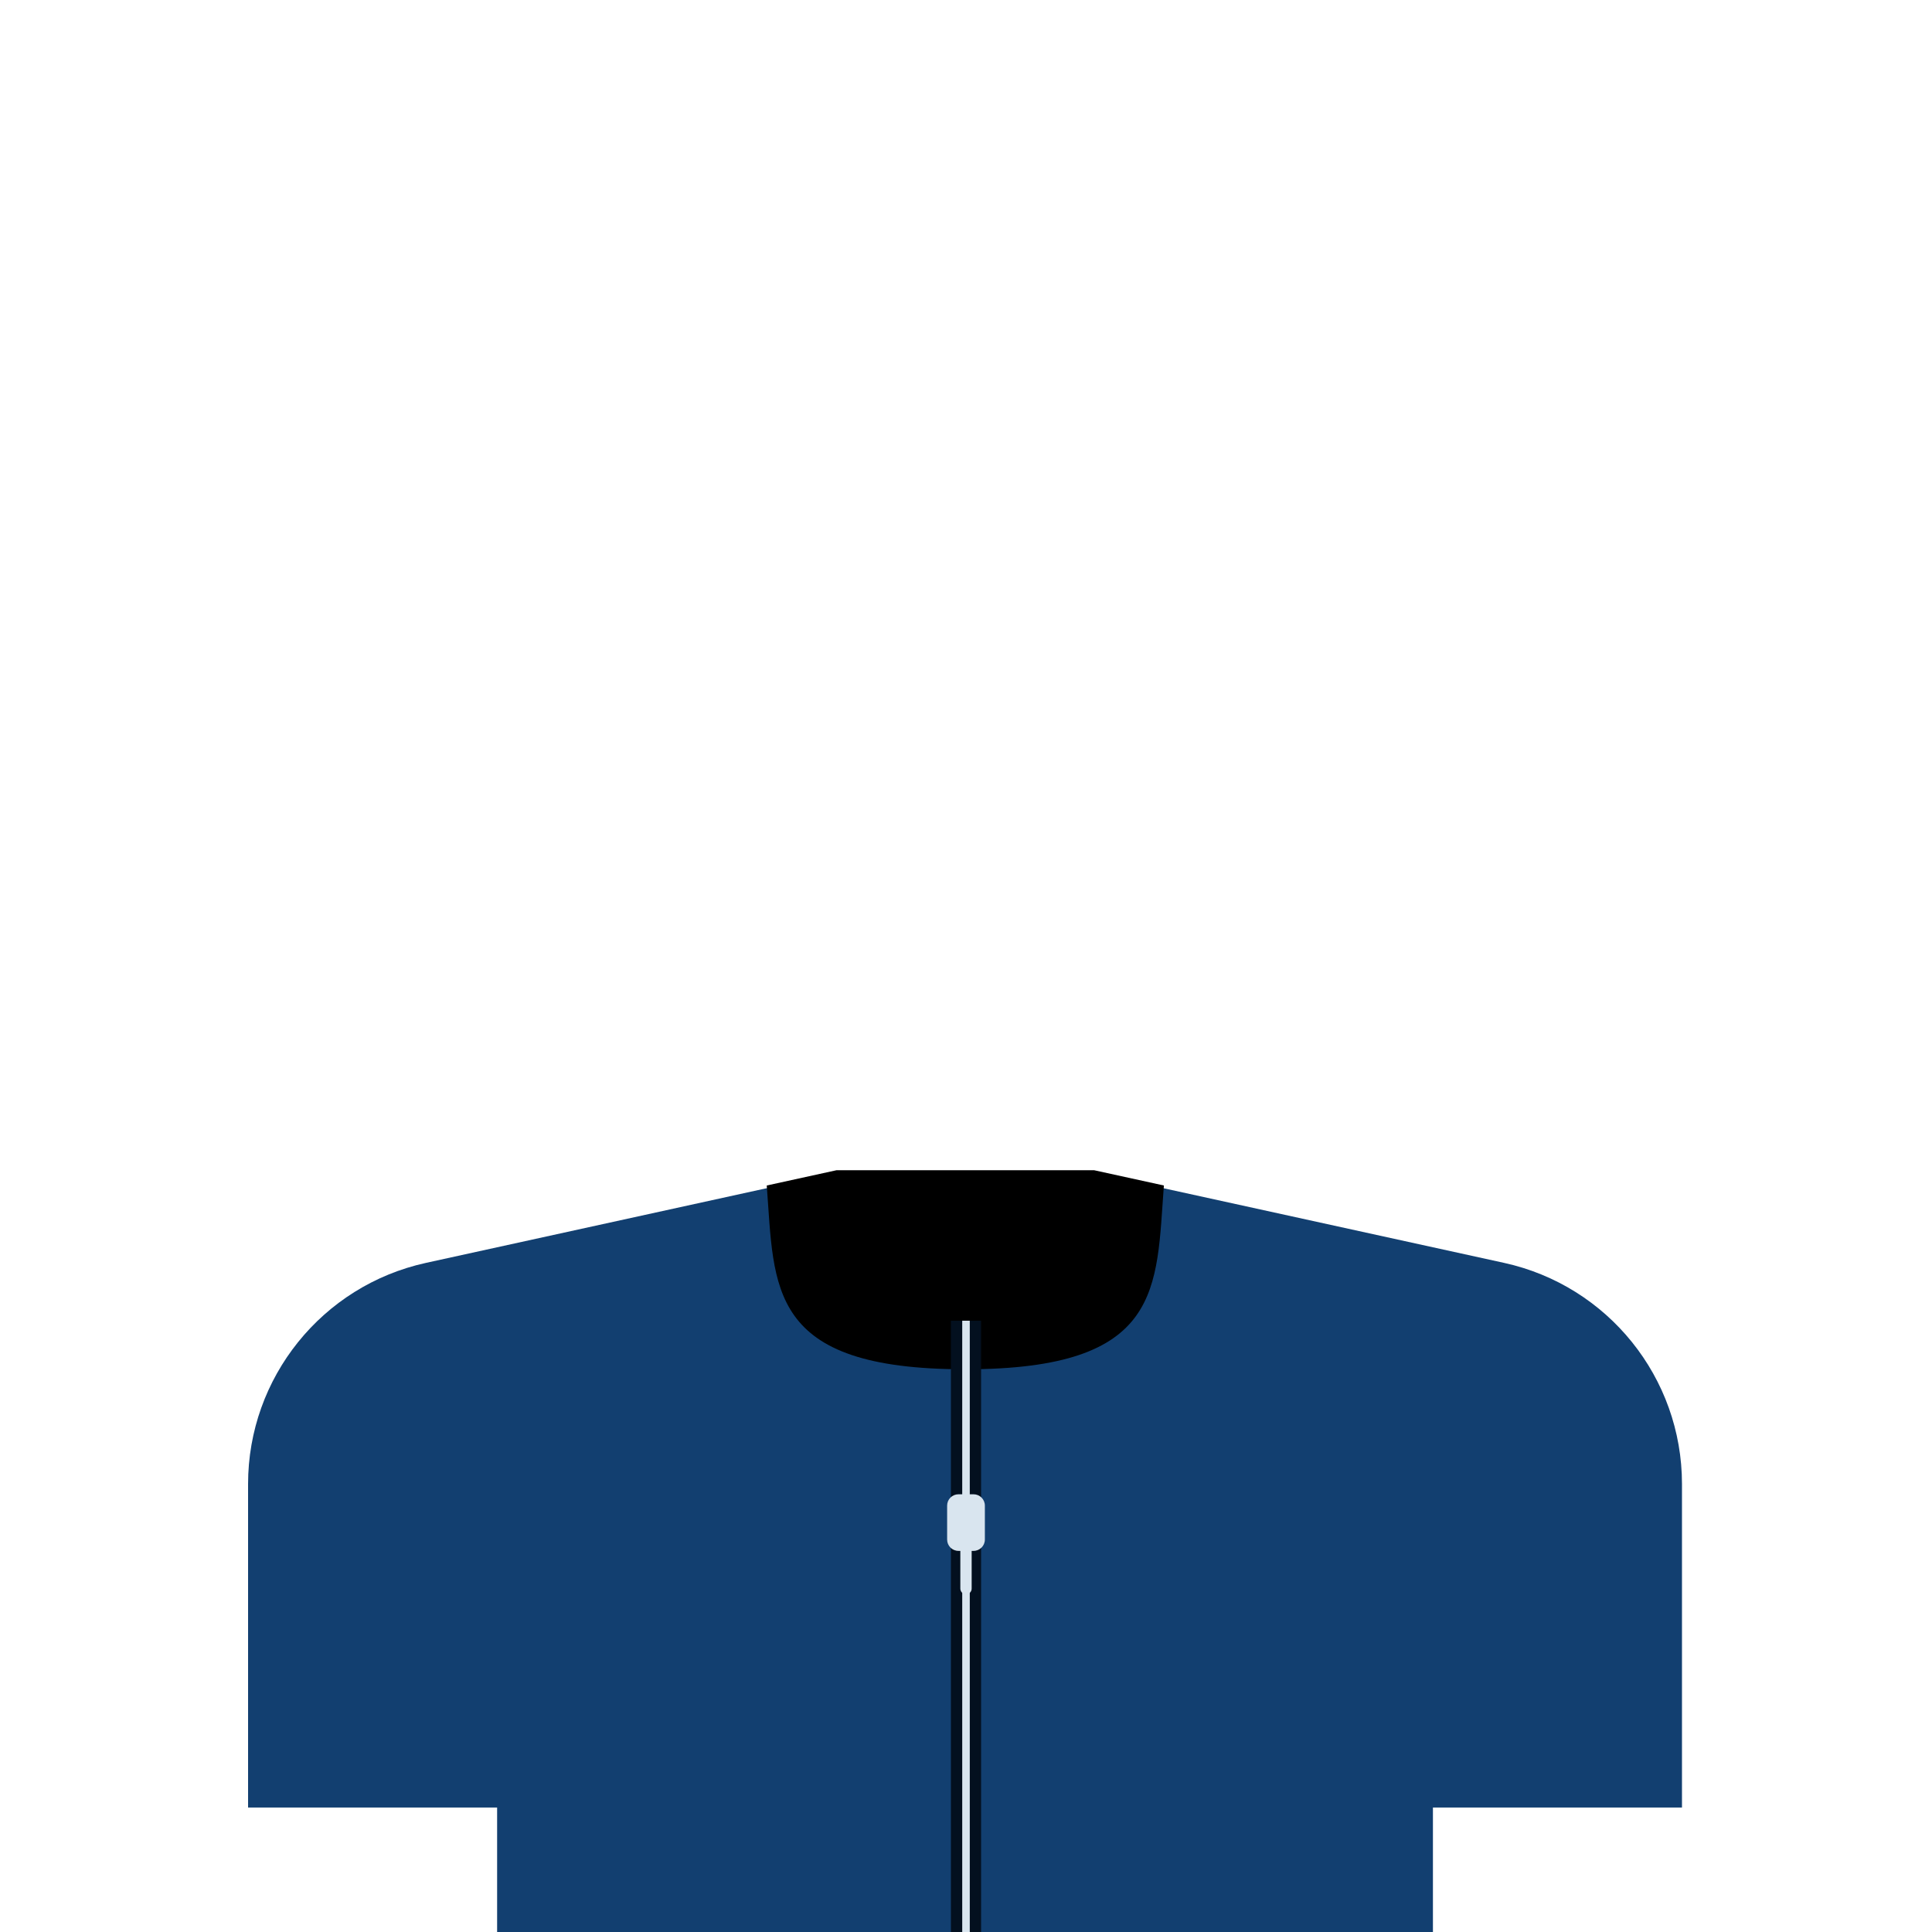
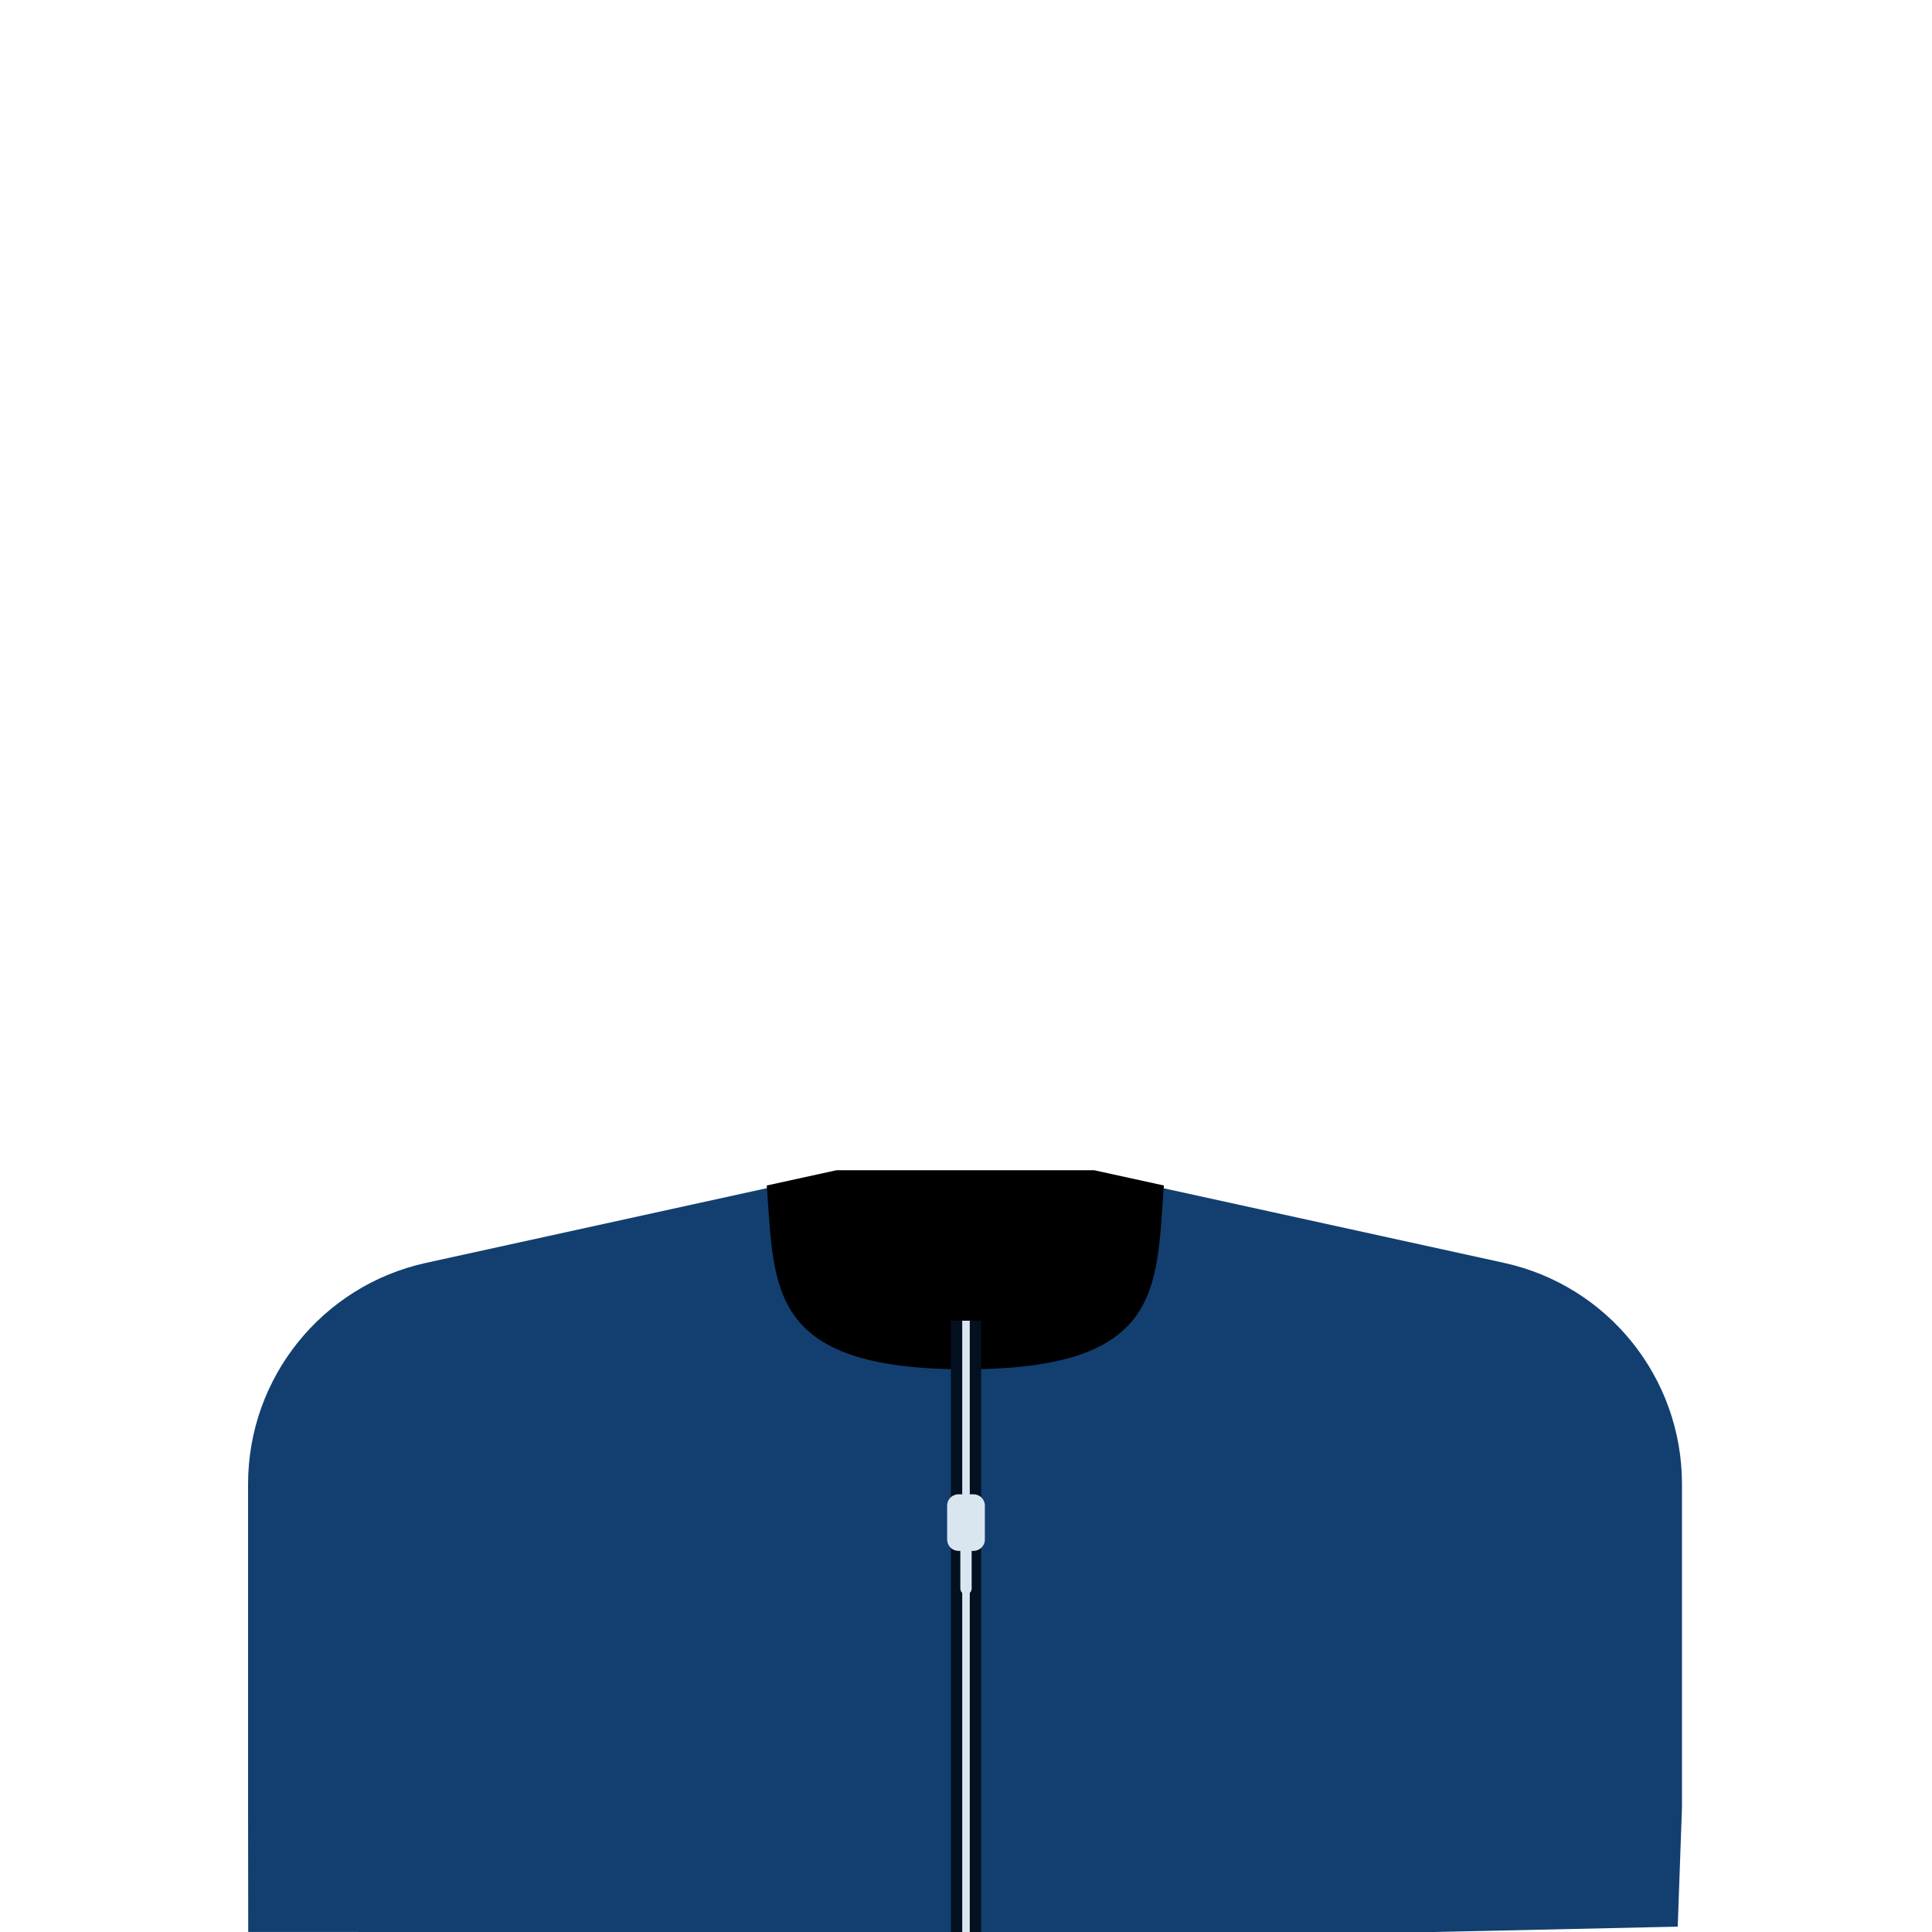
<svg xmlns="http://www.w3.org/2000/svg" width="512" height="512">
  <g id="tracksuit">
-     <path fill="#123f70" d="m255.742 313.009h44l98.846 21.665c27.533 6.035 47.154 30.421 47.154 58.609v85.726h-66v33h-248v-33h-66v-85.726c0-28.188 19.621-52.574 47.154-58.609l98.846-21.665h44z" />
+     <path fill="#123f70" d="M 255.742 313.009 L 299.742 313.009 L 398.588 334.674 C 426.121 340.709 445.742 365.095 445.742 393.283 L 445.742 479.009 L 444.612 510.582 L 379.742 512.009 L 255.742 512.009 L 131.742 512.009 L 65.784 511.981 L 65.742 479.009 L 65.742 393.283 C 65.742 365.096 85.363 340.709 112.896 334.674 L 211.742 313.009 L 255.742 313.009 Z" />
    <g id="collar">
      <path d="m289.981,310.127l-68.322,0l-18.462,4.043c2.075,27.202 0.031,48.706 52.623,48.706s50.548,-21.504 52.623,-48.706l-18.462,-4.043l-0,0z" fill="#000000" />
    </g>
    <g id="tracksuit-zip">
      <path d="M256 350v162" stroke="#03101f" stroke-width="8" />
      <path d="M256 350v162" stroke="#d9e5ef" stroke-width="2" />
      <rect x="251" y="396" width="10" height="15" rx="3" fill="#d9e5ef" />
      <path d="M256 409v12" stroke="#d9e5ef" stroke-width="3" stroke-linecap="round" />
    </g>
  </g>
</svg>
